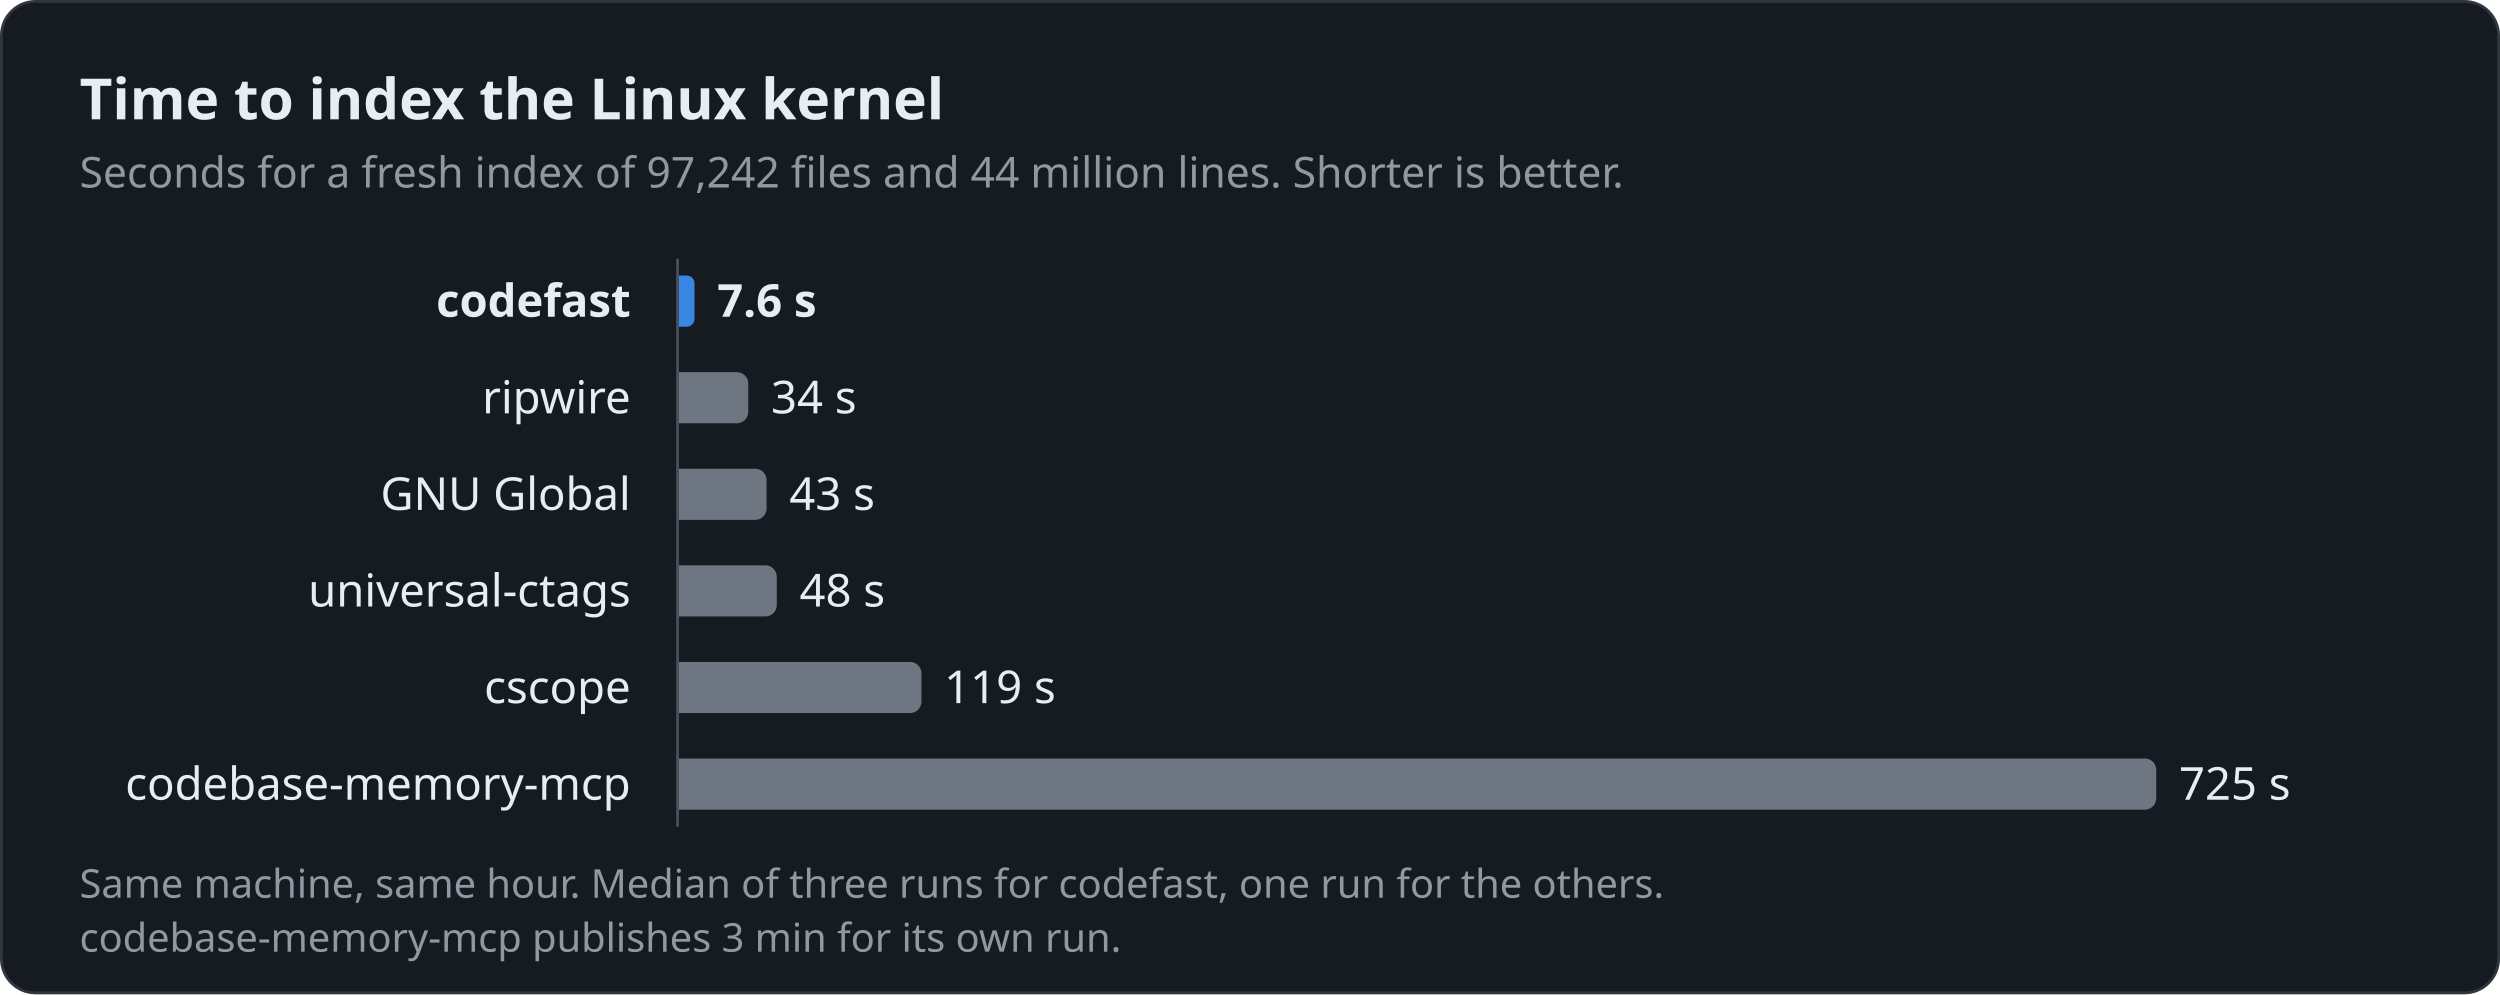
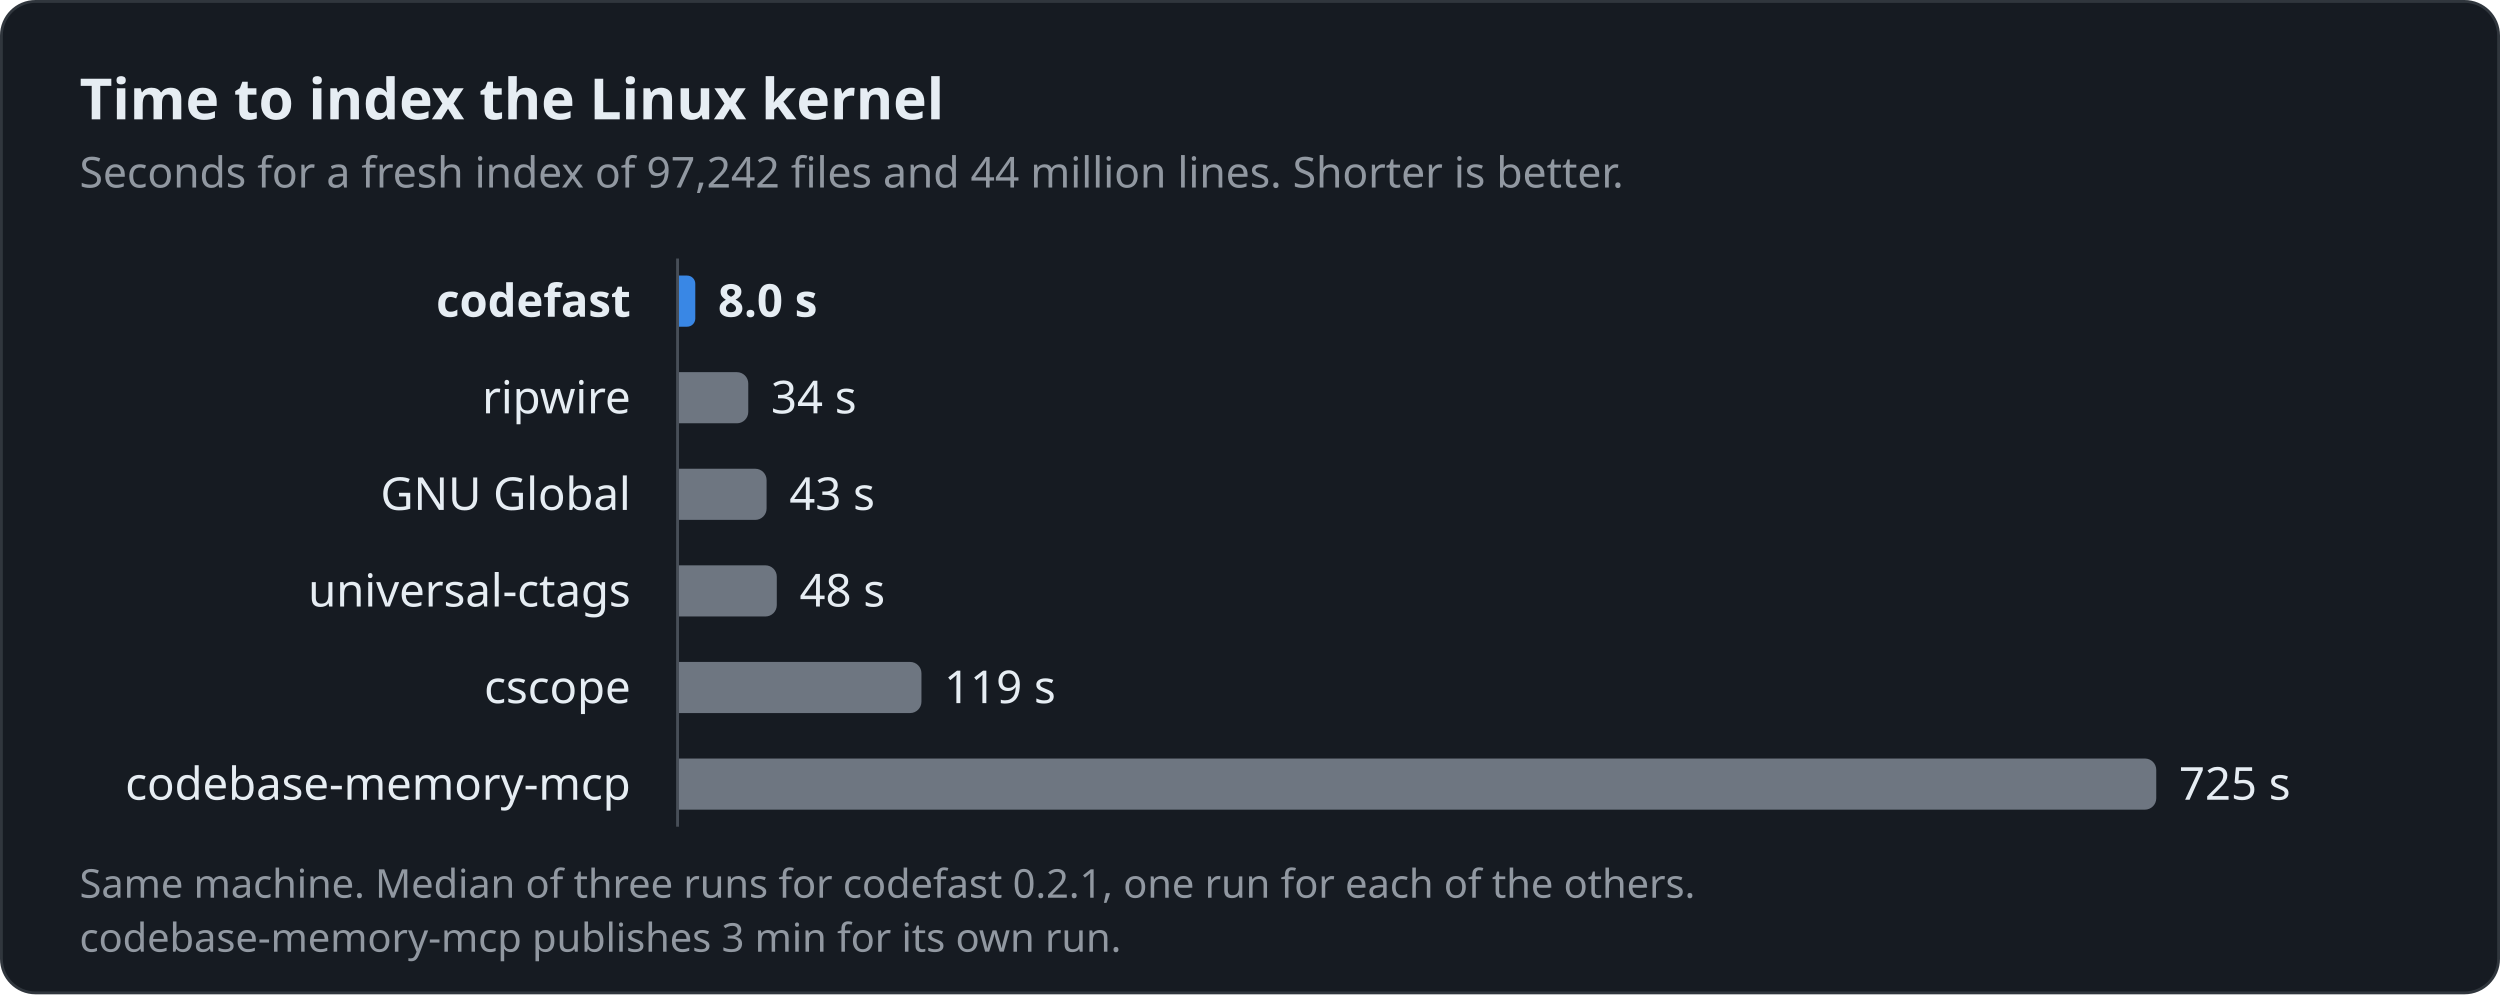
<svg xmlns="http://www.w3.org/2000/svg" width="880" height="350" viewBox="0 0 880 350" role="img" aria-labelledby="t d" font-family="-apple-system, BlinkMacSystemFont, 'Segoe UI', 'Noto Sans', Helvetica, Arial, sans-serif">
  <rect x="0.5" y="0.5" width="879" height="349" rx="12" fill="#161b22" stroke="#30363d" />
  <text x="28" y="42" font-size="20" font-weight="600" fill="#e6edf3">Time to index the Linux kernel</text>
  <text x="28" y="66" font-size="15" fill="#9198a1">Seconds for a fresh index of 97,242 files and 44 million lines. Shorter is better.</text>
  <path d="M238.5 91V291" stroke="#484f58" />
  <text x="222" y="111.5" font-size="16" font-weight="600" fill="#e6edf3" text-anchor="end">codefast</text>
-   <path fill="#3987e5" d="M239 97h2.73a2.73 2.73 0 0 1 2.73 2.73v12.55a2.73 2.73 0 0 1 -2.73 2.73h-2.73z" />
-   <text x="252.45" y="111.5" font-size="16" font-weight="600" fill="#e6edf3">7.6 s</text>
+   <path fill="#3987e5" d="M239 97h2.87a2.87 2.87 0 0 1 2.87 2.87v12.26a2.87 2.87 0 0 1 -2.87 2.87h-2.87z" />
+   <text x="252.74" y="111.5" font-size="16" font-weight="600" fill="#e6edf3">8.0 s</text>
  <text x="222" y="145.5" font-size="16" fill="#e6edf3" text-anchor="end">ripwire</text>
  <path fill="#6e7681" d="M239 131h20.39a4 4 0 0 1 4 4v10a4 4 0 0 1 -4 4h-20.39z" />
  <text x="271.39" y="145.5" font-size="16" fill="#e6edf3">34 s</text>
  <text x="222" y="179.5" font-size="16" fill="#e6edf3" text-anchor="end">GNU Global</text>
  <path fill="#6e7681" d="M239 165h26.84a4 4 0 0 1 4 4v10a4 4 0 0 1 -4 4h-26.84z" />
  <text x="277.84" y="179.5" font-size="16" fill="#e6edf3">43 s</text>
  <text x="222" y="213.5" font-size="16" fill="#e6edf3" text-anchor="end">universal-ctags</text>
  <path fill="#6e7681" d="M239 199h30.43a4 4 0 0 1 4 4v10a4 4 0 0 1 -4 4h-30.43z" />
  <text x="281.43" y="213.5" font-size="16" fill="#e6edf3">48 s</text>
  <text x="222" y="247.5" font-size="16" fill="#e6edf3" text-anchor="end">cscope</text>
  <path fill="#6e7681" d="M239 233h81.35a4 4 0 0 1 4 4v10a4 4 0 0 1 -4 4h-81.35z" />
  <text x="332.35" y="247.5" font-size="16" fill="#e6edf3">119 s</text>
  <text x="222" y="281.5" font-size="16" fill="#e6edf3" text-anchor="end">codebase-memory-mcp</text>
  <path fill="#6e7681" d="M239 267h516a4 4 0 0 1 4 4v10a4 4 0 0 1 -4 4h-516z" />
  <text x="767" y="281.5" font-size="16" fill="#e6edf3">725 s</text>
-   <text x="28" y="316" font-size="14" fill="#9198a1">Same machine, same hour. Median of three runs for codefast, one run for the others.</text>
+   <text x="28" y="316" font-size="14" fill="#9198a1">Same machine. Median of three runs for codefast 0.2.1, one run for each of the others.</text>
  <text x="28" y="335" font-size="14" fill="#9198a1">codebase-memory-mcp publishes 3 min for its own run.</text>
</svg>
